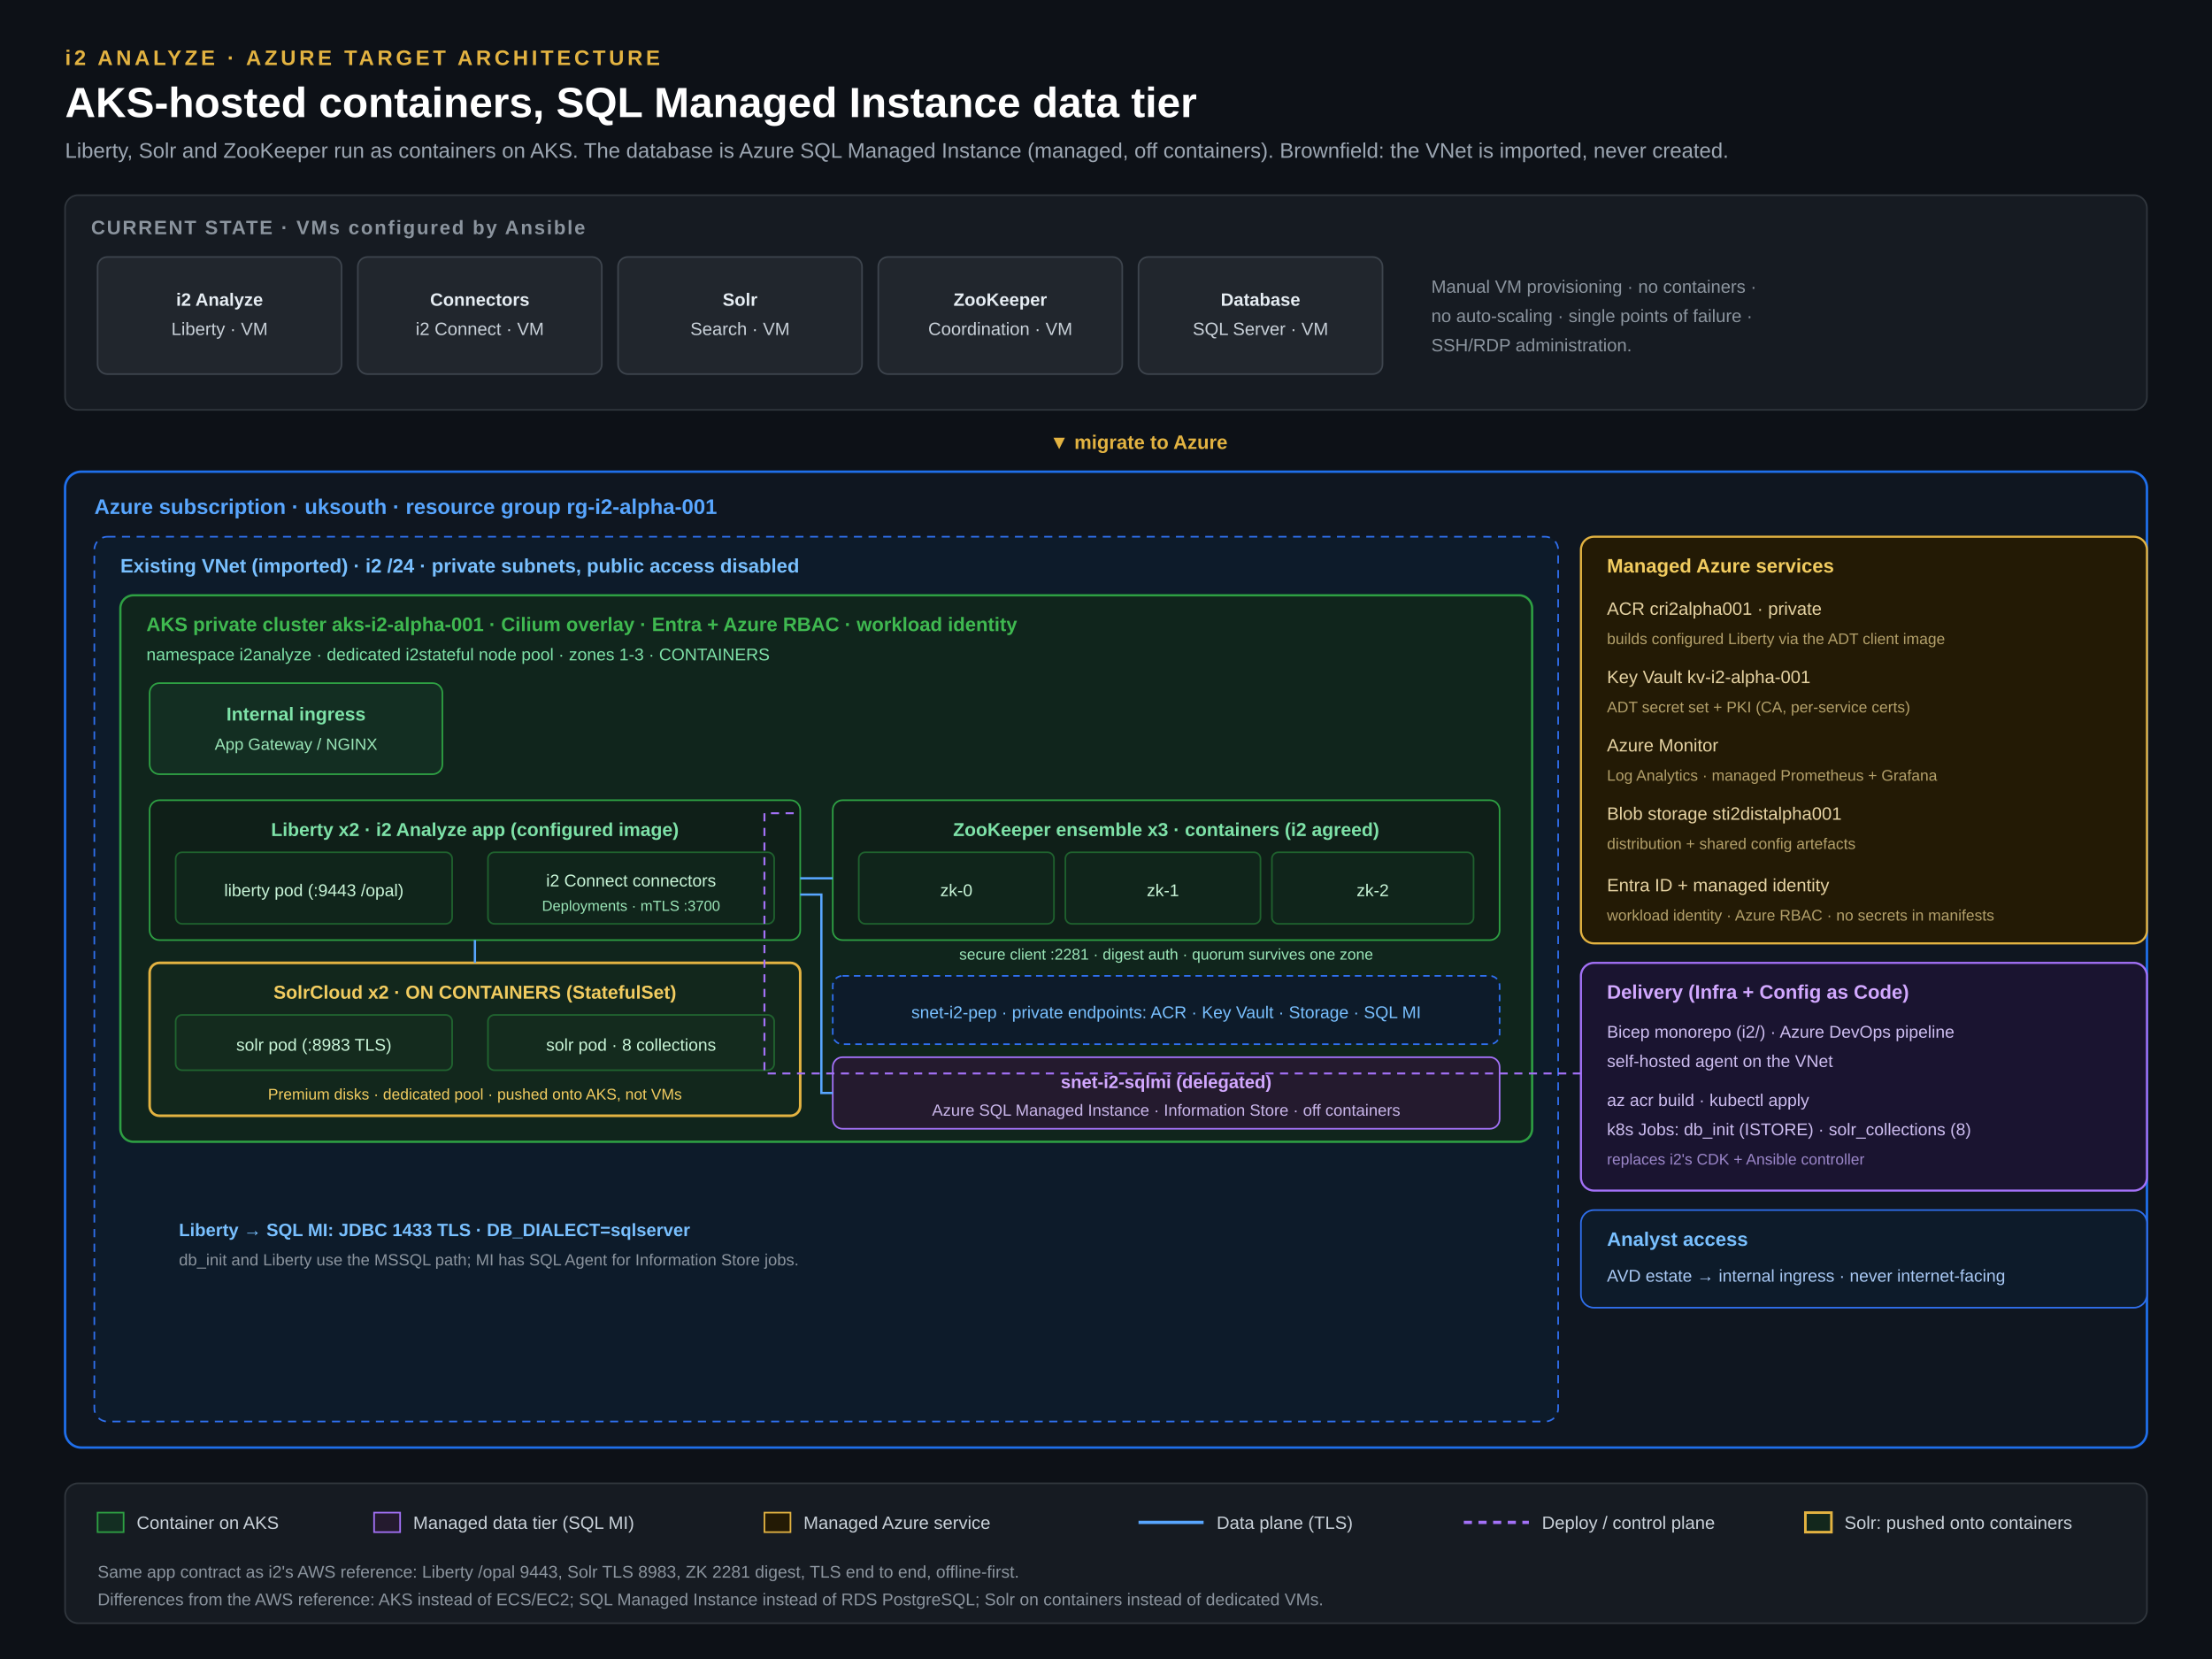
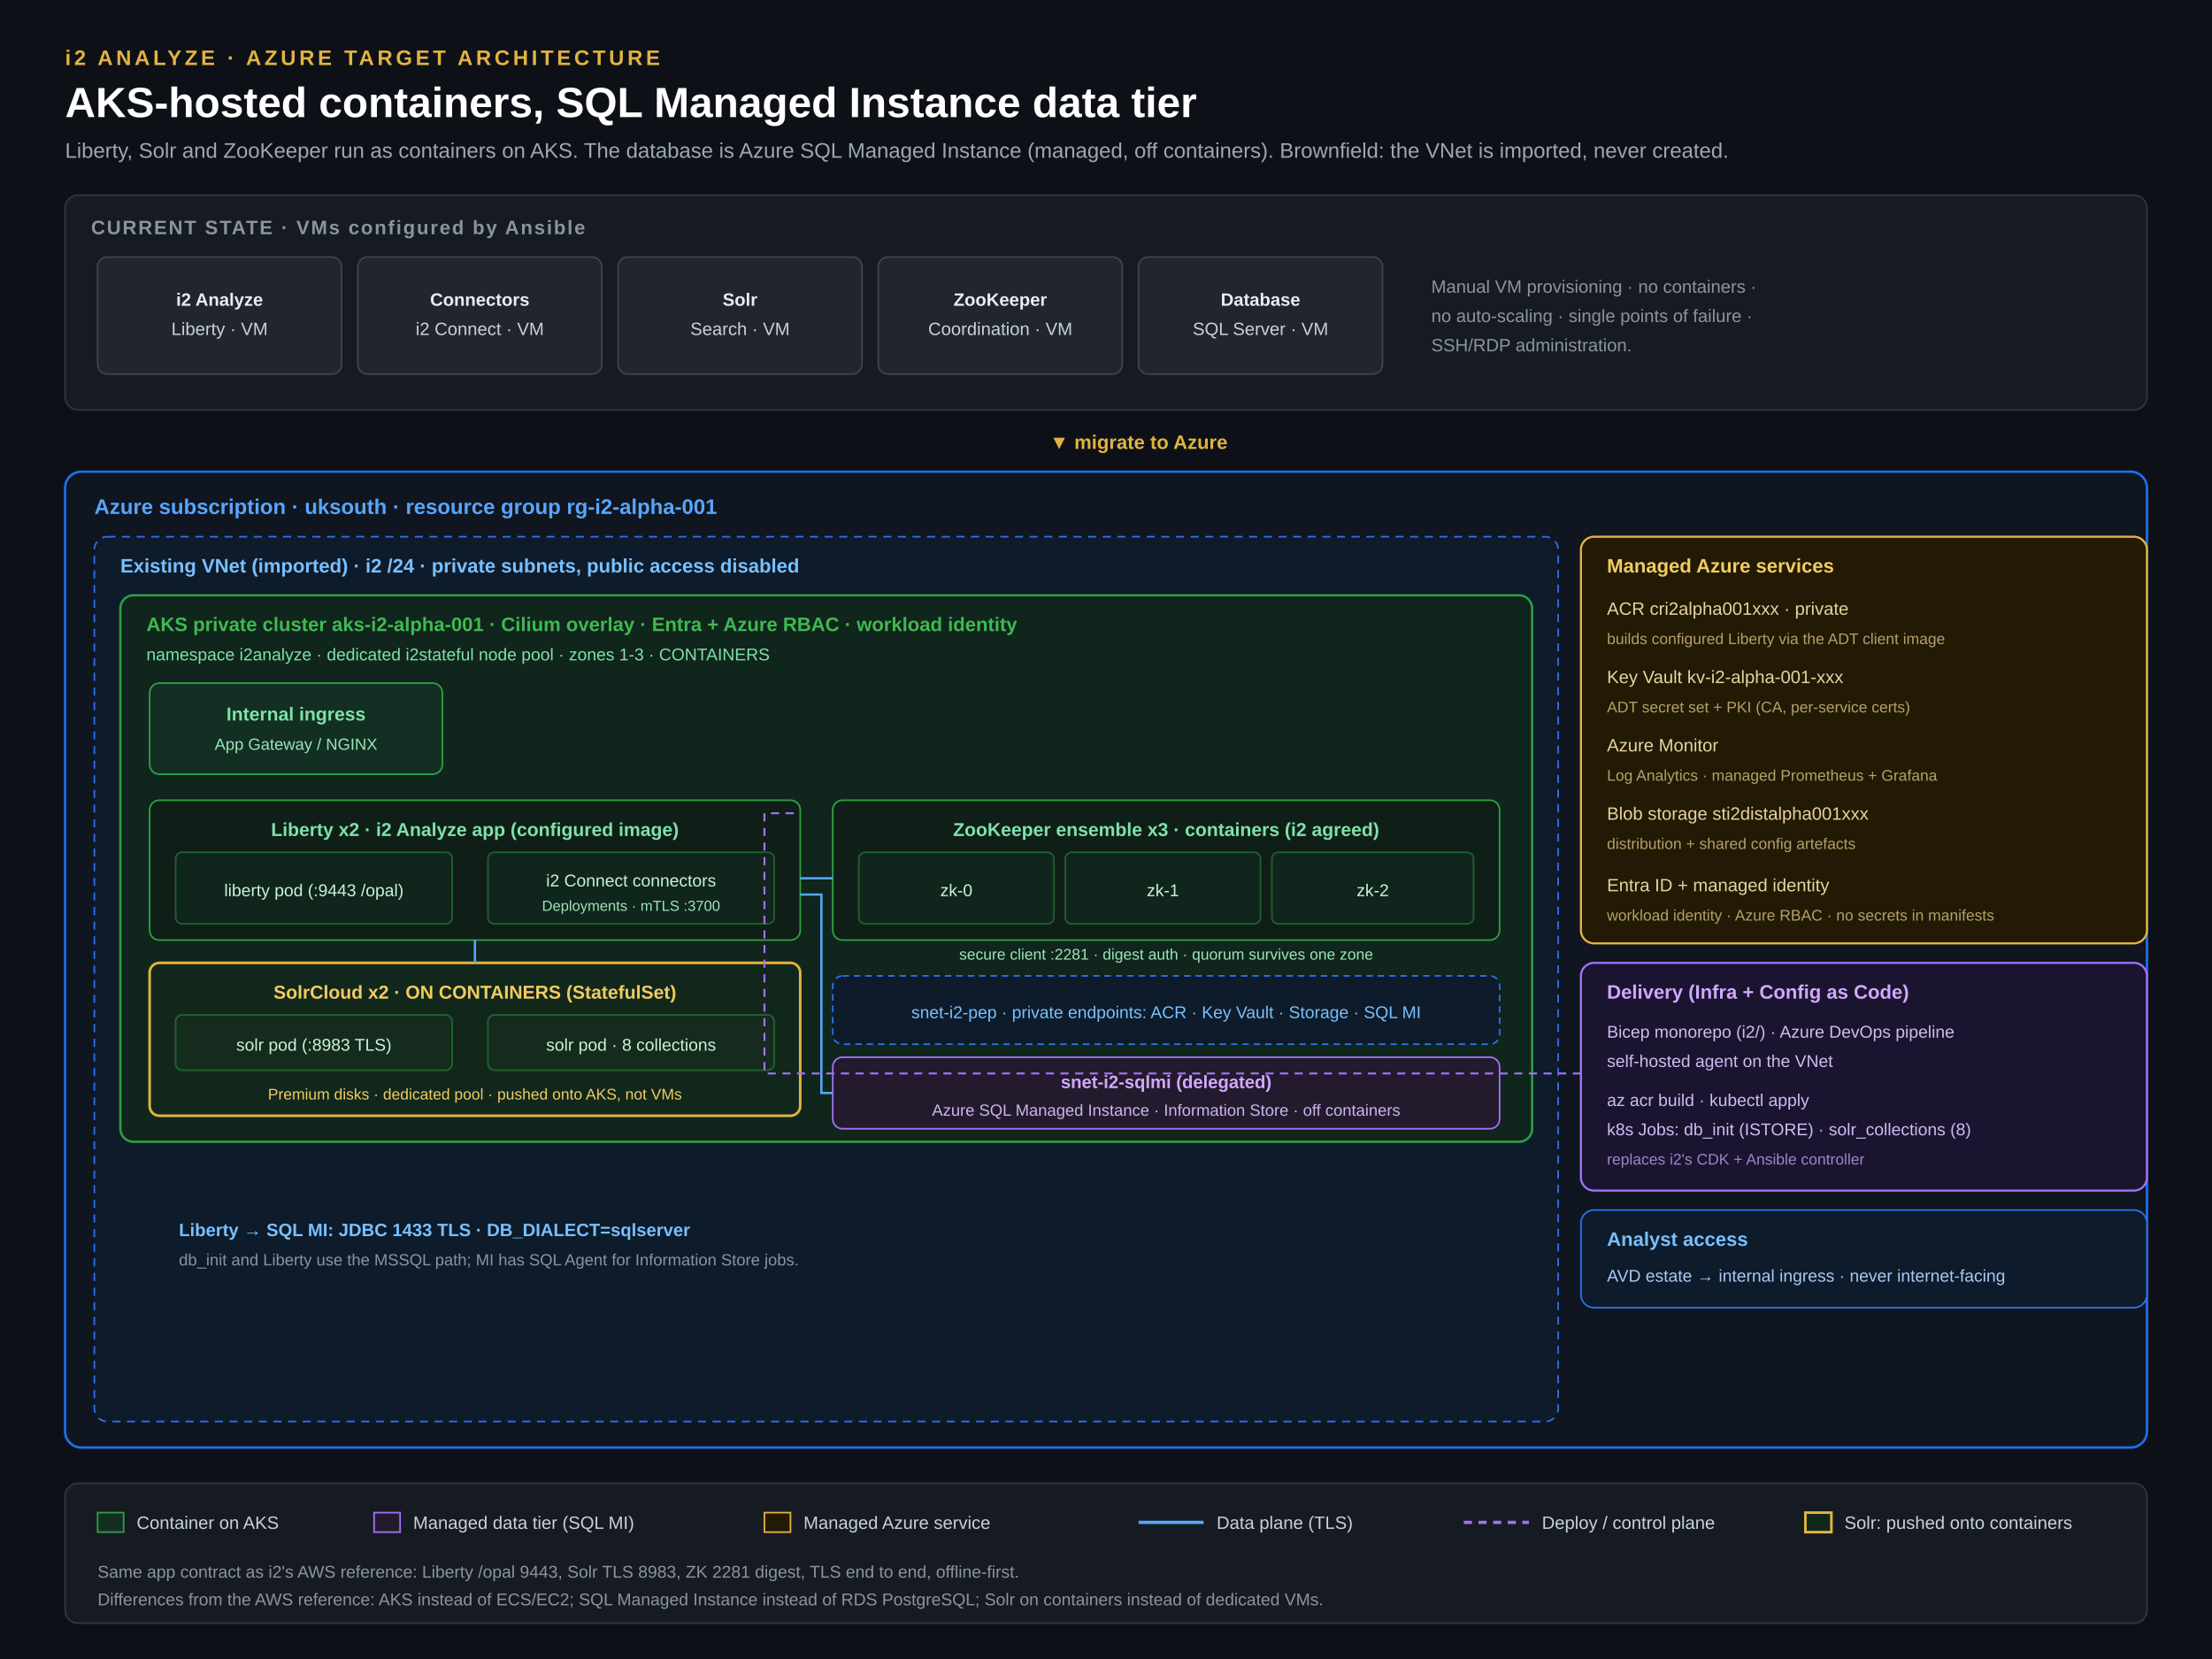
<svg xmlns="http://www.w3.org/2000/svg" width="1360" height="1020" viewBox="0 0 1360 1020" font-family="Segoe UI, Arial, sans-serif">
  <rect width="1360" height="1020" fill="#0d1117" />
  <text x="40" y="40" font-size="13" font-weight="700" letter-spacing="2" fill="#e3b341">i2 ANALYZE · AZURE TARGET ARCHITECTURE</text>
  <text x="40" y="72" font-size="26" font-weight="700" fill="#ffffff">AKS-hosted containers, SQL Managed Instance data tier</text>
  <text x="40" y="97" font-size="13" fill="#9da7b3">Liberty, Solr and ZooKeeper run as containers on AKS. The database is Azure SQL Managed Instance (managed, off containers). Brownfield: the VNet is imported, never created.</text>
  <g>
    <rect x="40" y="120" width="1280" height="132" rx="8" fill="#161b22" stroke="#30363d" />
    <text x="56" y="144" font-size="12" font-weight="700" letter-spacing="1" fill="#8b949e">CURRENT STATE  ·  VMs configured by Ansible</text>
    <g font-size="11" fill="#c9d1d9">
      <rect x="60" y="158" width="150" height="72" rx="6" fill="#21262d" stroke="#3d444d" />
      <text x="135" y="188" text-anchor="middle" fill="#e6edf3" font-weight="700">i2 Analyze</text>
      <text x="135" y="206" text-anchor="middle">Liberty · VM</text>
      <rect x="220" y="158" width="150" height="72" rx="6" fill="#21262d" stroke="#3d444d" />
      <text x="295" y="188" text-anchor="middle" fill="#e6edf3" font-weight="700">Connectors</text>
      <text x="295" y="206" text-anchor="middle">i2 Connect · VM</text>
      <rect x="380" y="158" width="150" height="72" rx="6" fill="#21262d" stroke="#3d444d" />
      <text x="455" y="188" text-anchor="middle" fill="#e6edf3" font-weight="700">Solr</text>
      <text x="455" y="206" text-anchor="middle">Search · VM</text>
      <rect x="540" y="158" width="150" height="72" rx="6" fill="#21262d" stroke="#3d444d" />
      <text x="615" y="188" text-anchor="middle" fill="#e6edf3" font-weight="700">ZooKeeper</text>
      <text x="615" y="206" text-anchor="middle">Coordination · VM</text>
      <rect x="700" y="158" width="150" height="72" rx="6" fill="#21262d" stroke="#3d444d" />
      <text x="775" y="188" text-anchor="middle" fill="#e6edf3" font-weight="700">Database</text>
      <text x="775" y="206" text-anchor="middle">SQL Server · VM</text>
    </g>
    <text x="880" y="180" font-size="11" fill="#8b949e">Manual VM provisioning · no containers ·</text>
    <text x="880" y="198" font-size="11" fill="#8b949e">no auto-scaling · single points of failure ·</text>
    <text x="880" y="216" font-size="11" fill="#8b949e">SSH/RDP administration.</text>
  </g>
  <text x="700" y="276" font-size="12" fill="#e3b341" text-anchor="middle" font-weight="700">▼  migrate to Azure</text>
  <rect x="40" y="290" width="1280" height="600" rx="10" fill="#0f1620" stroke="#1f6feb" stroke-width="1.5" />
  <text x="58" y="316" font-size="13" font-weight="700" fill="#58a6ff">Azure subscription  ·  uksouth  ·  resource group rg-i2-alpha-001</text>
  <rect x="58" y="330" width="900" height="544" rx="8" fill="#0d1b2a" stroke="#2f6fed" stroke-dasharray="5 4" />
  <text x="74" y="352" font-size="12" font-weight="700" fill="#79c0ff">Existing VNet (imported)  ·  i2 /24  ·  private subnets, public access disabled</text>
  <rect x="74" y="366" width="868" height="336" rx="8" fill="#10251c" stroke="#2ea043" stroke-width="1.4" />
  <text x="90" y="388" font-size="12" font-weight="700" fill="#3fb950">AKS private cluster  aks-i2-alpha-001   ·   Cilium overlay · Entra + Azure RBAC · workload identity</text>
  <text x="90" y="406" font-size="10.5" fill="#7ee2a8">namespace i2analyze · dedicated i2stateful node pool · zones 1-3 · CONTAINERS</text>
  <rect x="92" y="420" width="180" height="56" rx="6" fill="#132e22" stroke="#2ea043" />
  <text x="182" y="443" font-size="11.5" font-weight="700" fill="#7ee2a8" text-anchor="middle">Internal ingress</text>
  <text x="182" y="461" font-size="10" fill="#9be6b8" text-anchor="middle">App Gateway / NGINX</text>
  <rect x="92" y="492" width="400" height="86" rx="6" fill="#0f1f18" stroke="#2ea043" />
  <text x="292" y="514" font-size="11.5" font-weight="700" fill="#7ee2a8" text-anchor="middle">Liberty  x2  ·  i2 Analyze app (configured image)</text>
  <rect x="108" y="524" width="170" height="44" rx="4" fill="#16342650" stroke="#2ea04380" />
  <text x="193" y="551" font-size="10.5" fill="#c9f5d8" text-anchor="middle">liberty pod  (:9443 /opal)</text>
  <rect x="300" y="524" width="176" height="44" rx="4" fill="#16342650" stroke="#2ea04380" />
  <text x="388" y="545" font-size="10.5" fill="#c9f5d8" text-anchor="middle">i2 Connect connectors</text>
  <text x="388" y="560" font-size="9" fill="#9be6b8" text-anchor="middle">Deployments · mTLS :3700</text>
  <rect x="92" y="592" width="400" height="94" rx="6" fill="#12271c" stroke="#e3b341" stroke-width="1.6" />
  <text x="292" y="614" font-size="11.5" font-weight="700" fill="#f2cc60" text-anchor="middle">SolrCloud  x2  ·  ON CONTAINERS (StatefulSet)</text>
  <rect x="108" y="624" width="170" height="34" rx="4" fill="#1c352550" stroke="#2ea04380" />
  <text x="193" y="646" font-size="10.5" fill="#c9f5d8" text-anchor="middle">solr pod  (:8983 TLS)</text>
  <rect x="300" y="624" width="176" height="34" rx="4" fill="#1c352550" stroke="#2ea04380" />
  <text x="388" y="646" font-size="10.5" fill="#c9f5d8" text-anchor="middle">solr pod  · 8 collections</text>
  <text x="292" y="676" font-size="9.5" fill="#f2cc60" text-anchor="middle">Premium disks · dedicated pool · pushed onto AKS, not VMs</text>
  <rect x="512" y="492" width="410" height="86" rx="6" fill="#0f1f18" stroke="#2ea043" />
  <text x="717" y="514" font-size="11.5" font-weight="700" fill="#7ee2a8" text-anchor="middle">ZooKeeper ensemble  x3  ·  containers (i2 agreed)</text>
  <rect x="528" y="524" width="120" height="44" rx="4" fill="#16342650" stroke="#2ea04380" />
  <text x="588" y="551" font-size="10.5" fill="#c9f5d8" text-anchor="middle">zk-0</text>
  <rect x="655" y="524" width="120" height="44" rx="4" fill="#16342650" stroke="#2ea04380" />
  <text x="715" y="551" font-size="10.5" fill="#c9f5d8" text-anchor="middle">zk-1</text>
  <rect x="782" y="524" width="124" height="44" rx="4" fill="#16342650" stroke="#2ea04380" />
  <text x="844" y="551" font-size="10.5" fill="#c9f5d8" text-anchor="middle">zk-2</text>
  <text x="717" y="590" font-size="9.5" fill="#9be6b8" text-anchor="middle">secure client :2281 · digest auth · quorum survives one zone</text>
  <line x1="492" y1="540" x2="512" y2="540" stroke="#58a6ff" stroke-width="1.4" />
  <line x1="292" y1="592" x2="292" y2="578" stroke="#58a6ff" stroke-width="1.4" />
  <rect x="512" y="600" width="410" height="42" rx="6" fill="#0d1b2a" stroke="#2f6fed" stroke-dasharray="4 3" />
  <text x="717" y="626" font-size="10.5" fill="#79c0ff" text-anchor="middle">snet-i2-pep · private endpoints: ACR · Key Vault · Storage · SQL MI</text>
  <rect x="512" y="650" width="410" height="44" rx="6" fill="#241a2e" stroke="#a371f7" />
  <text x="717" y="669" font-size="11" font-weight="700" fill="#d2a8ff" text-anchor="middle">snet-i2-sqlmi (delegated)</text>
  <text x="717" y="686" font-size="10" fill="#c9b6ea" text-anchor="middle">Azure SQL Managed Instance · Information Store · off containers</text>
  <path d="M492 550 L505 550 L505 672 L512 672" fill="none" stroke="#58a6ff" stroke-width="1.4" />
  <text x="110" y="760" font-size="11" fill="#79c0ff" font-weight="700">Liberty → SQL MI: JDBC 1433 TLS · DB_DIALECT=sqlserver</text>
  <text x="110" y="778" font-size="10" fill="#8b949e">db_init and Liberty use the MSSQL path; MI has SQL Agent for Information Store jobs.</text>
  <rect x="972" y="330" width="348" height="250" rx="8" fill="#231a05" stroke="#e3b341" stroke-width="1.3" />
  <text x="988" y="352" font-size="12" font-weight="700" fill="#f2cc60">Managed Azure services</text>
-   <text x="988" y="378" font-size="11" fill="#e6d3a3">ACR  cri2alpha001  ·  private</text>
+   <text x="988" y="378" font-size="11" fill="#e6d3a3">ACR  cri2alpha001xxx  ·  private</text>
  <text x="988" y="396" font-size="9.5" fill="#b3a06a">builds configured Liberty via the ADT client image</text>
-   <text x="988" y="420" font-size="11" fill="#e6d3a3">Key Vault  kv-i2-alpha-001</text>
+   <text x="988" y="420" font-size="11" fill="#e6d3a3">Key Vault  kv-i2-alpha-001-xxx</text>
  <text x="988" y="438" font-size="9.5" fill="#b3a06a">ADT secret set + PKI (CA, per-service certs)</text>
  <text x="988" y="462" font-size="11" fill="#e6d3a3">Azure Monitor</text>
  <text x="988" y="480" font-size="9.5" fill="#b3a06a">Log Analytics · managed Prometheus + Grafana</text>
-   <text x="988" y="504" font-size="11" fill="#e6d3a3">Blob storage  sti2distalpha001</text>
+   <text x="988" y="504" font-size="11" fill="#e6d3a3">Blob storage  sti2distalpha001xxx</text>
  <text x="988" y="522" font-size="9.5" fill="#b3a06a">distribution + shared config artefacts</text>
  <text x="988" y="548" font-size="11" fill="#e6d3a3">Entra ID + managed identity</text>
  <text x="988" y="566" font-size="9.5" fill="#b3a06a">workload identity · Azure RBAC · no secrets in manifests</text>
  <rect x="972" y="592" width="348" height="140" rx="8" fill="#1a1430" stroke="#a371f7" stroke-width="1.3" />
  <text x="988" y="614" font-size="12" font-weight="700" fill="#d2a8ff">Delivery (Infra + Config as Code)</text>
  <text x="988" y="638" font-size="10.5" fill="#cdbdf0">Bicep monorepo (i2/) · Azure DevOps pipeline</text>
  <text x="988" y="656" font-size="10.5" fill="#cdbdf0">self-hosted agent on the VNet</text>
  <text x="988" y="680" font-size="10.5" fill="#cdbdf0">az acr build · kubectl apply</text>
  <text x="988" y="698" font-size="10.5" fill="#cdbdf0">k8s Jobs: db_init (ISTORE) · solr_collections (8)</text>
  <text x="988" y="716" font-size="9.5" fill="#9b86c9">replaces i2's CDK + Ansible controller</text>
  <rect x="972" y="744" width="348" height="60" rx="8" fill="#0d1b2a" stroke="#2f6fed" />
  <text x="988" y="766" font-size="12" font-weight="700" fill="#79c0ff">Analyst access</text>
  <text x="988" y="788" font-size="10.5" fill="#a9c9f5">AVD estate → internal ingress · never internet-facing</text>
  <path d="M972 660 L470 660 L470 500 L492 500" fill="none" stroke="#a371f7" stroke-width="1.2" stroke-dasharray="5 4" />
  <g font-size="11">
    <rect x="40" y="912" width="1280" height="86" rx="8" fill="#161b22" stroke="#30363d" />
    <rect x="60" y="930" width="16" height="12" fill="#132e22" stroke="#2ea043" />
    <text x="84" y="940" fill="#c9d1d9">Container on AKS</text>
    <rect x="230" y="930" width="16" height="12" fill="#241a2e" stroke="#a371f7" />
    <text x="254" y="940" fill="#c9d1d9">Managed data tier (SQL MI)</text>
    <rect x="470" y="930" width="16" height="12" fill="#231a05" stroke="#e3b341" />
    <text x="494" y="940" fill="#c9d1d9">Managed Azure service</text>
    <line x1="700" y1="936" x2="740" y2="936" stroke="#58a6ff" stroke-width="2" />
    <text x="748" y="940" fill="#c9d1d9">Data plane (TLS)</text>
    <line x1="900" y1="936" x2="940" y2="936" stroke="#a371f7" stroke-width="2" stroke-dasharray="5 4" />
    <text x="948" y="940" fill="#c9d1d9">Deploy / control plane</text>
    <rect x="1110" y="930" width="16" height="12" fill="#12271c" stroke="#e3b341" stroke-width="1.6" />
    <text x="1134" y="940" fill="#c9d1d9">Solr: pushed onto containers</text>
    <text x="60" y="970" font-size="10.5" fill="#8b949e">Same app contract as i2's AWS reference: Liberty /opal 9443, Solr TLS 8983, ZK 2281 digest, TLS end to end, offline-first.</text>
    <text x="60" y="987" font-size="10.5" fill="#8b949e">Differences from the AWS reference: AKS instead of ECS/EC2; SQL Managed Instance instead of RDS PostgreSQL; Solr on containers instead of dedicated VMs.</text>
  </g>
</svg>
